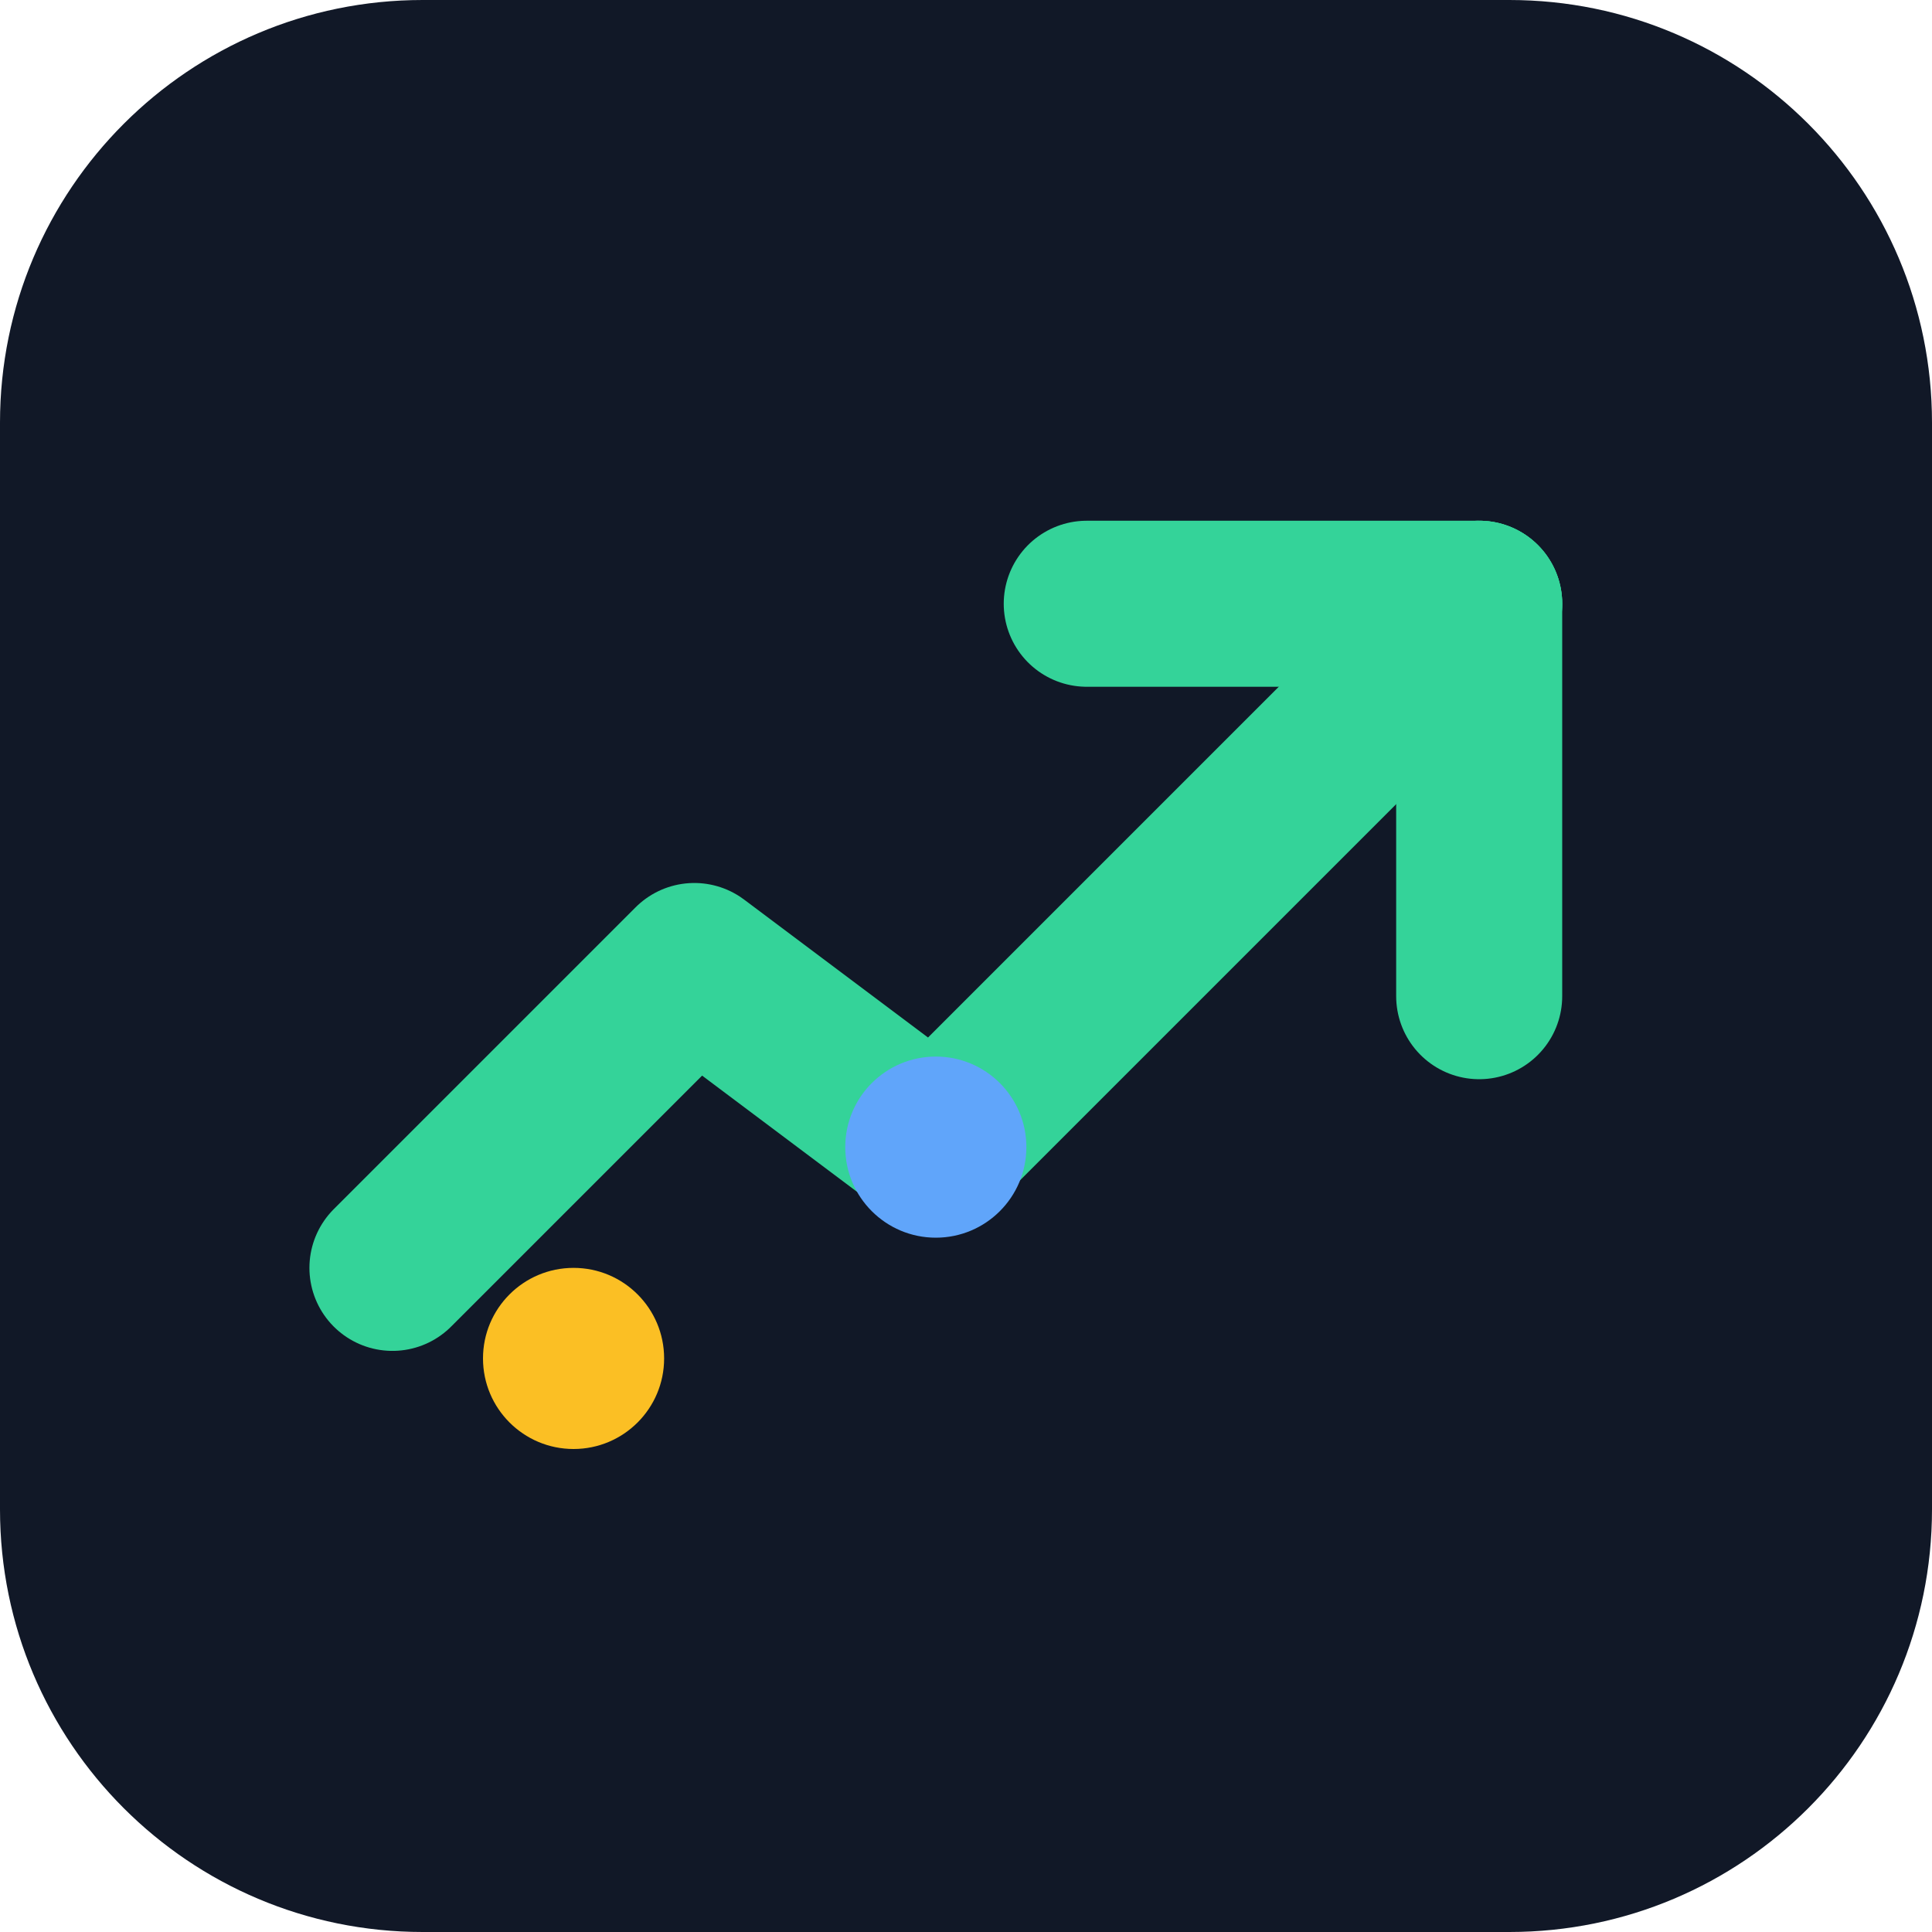
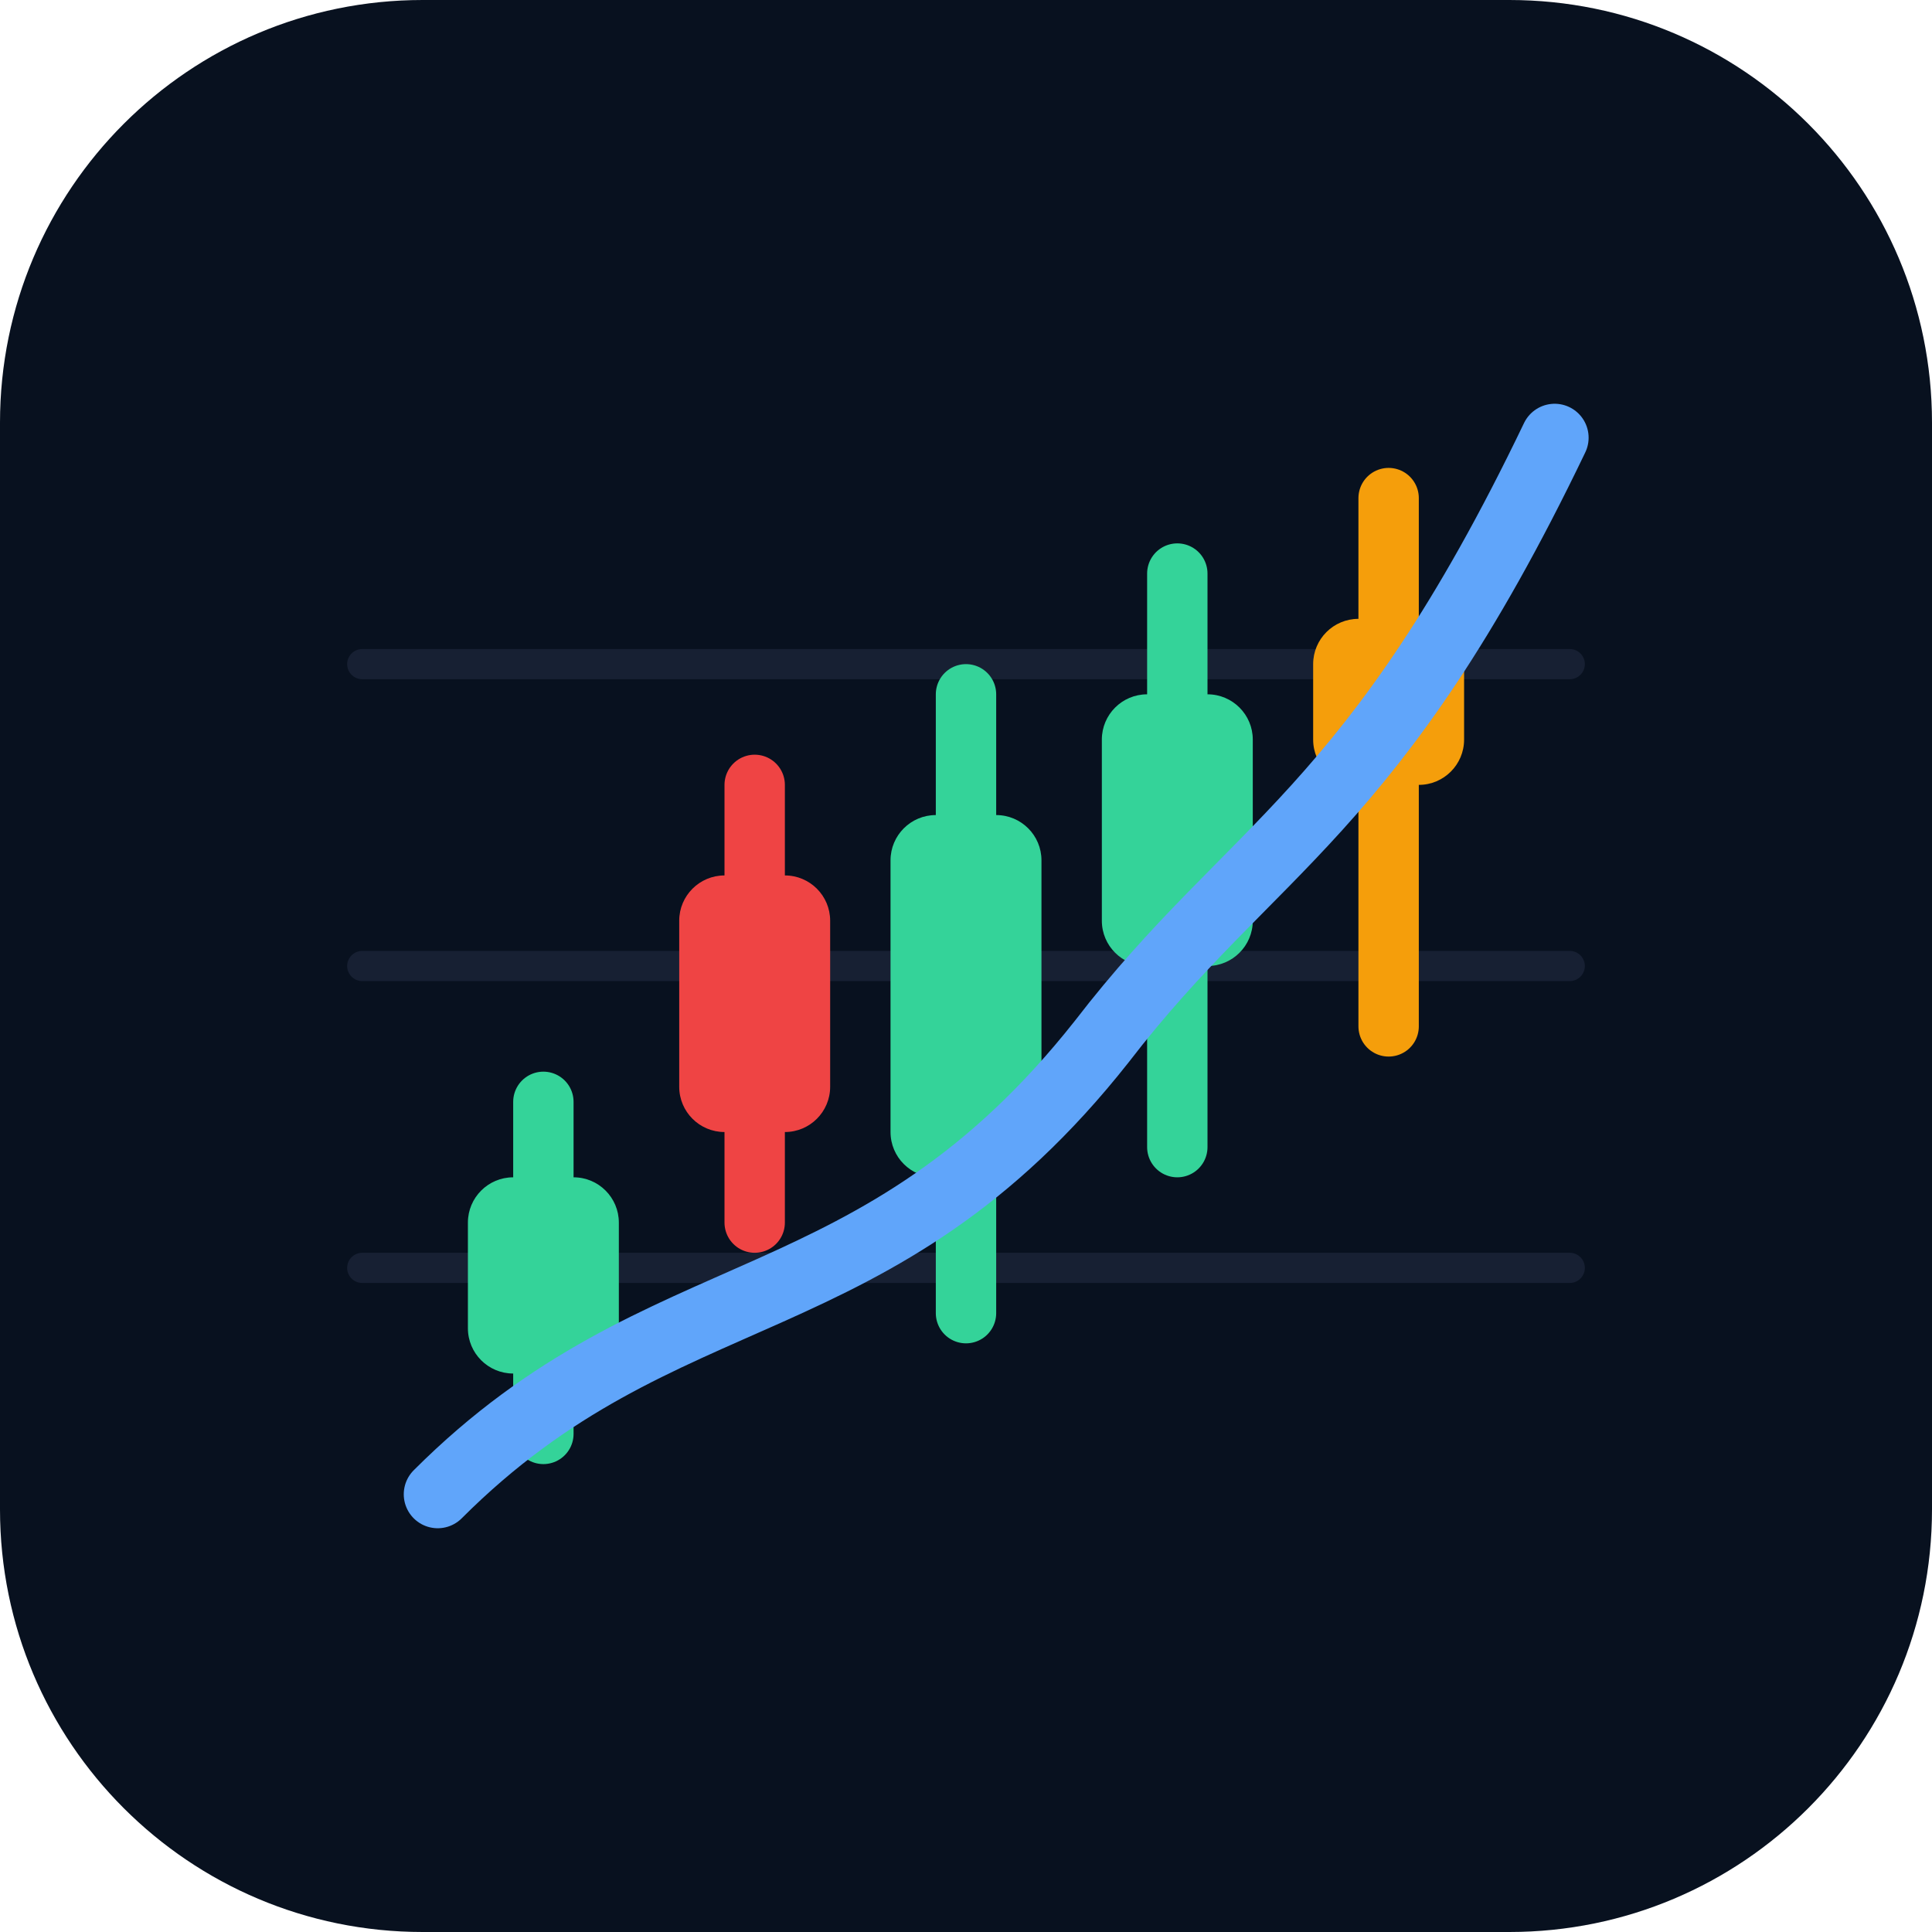
<svg xmlns="http://www.w3.org/2000/svg" width="512" height="512" viewBox="0 0 512 512" fill="none">
-   <rect width="512" height="512" rx="112" fill="#111827" />
-   <path d="M104 336L184 256L248 304L392 160" stroke="#34D399" stroke-width="44" stroke-linecap="round" stroke-linejoin="round" />
-   <path d="M392 160V264" stroke="#34D399" stroke-width="44" stroke-linecap="round" />
-   <path d="M288 160H392" stroke="#34D399" stroke-width="44" stroke-linecap="round" />
-   <circle cx="152" cy="360" r="24" fill="#FBBF24" />
-   <circle cx="248" cy="304" r="24" fill="#60A5FA" />
+   <rect width="512" height="512" rx="112" fill="#08111F" />
+   <path d="M96 176H416" stroke="#172033" stroke-width="8" stroke-linecap="round" />
+   <path d="M96 256H416" stroke="#172033" stroke-width="8" stroke-linecap="round" />
+   <path d="M96 336H416" stroke="#172033" stroke-width="8" stroke-linecap="round" />
+   <path d="M144 380V292" stroke="#34D399" stroke-width="16" stroke-linecap="round" />
+   <rect x="124" y="312" width="40" height="52" rx="12" fill="#34D399" />
+   <path d="M200 324V208" stroke="#EF4444" stroke-width="16" stroke-linecap="round" />
+   <rect x="180" y="232" width="40" height="68" rx="12" fill="#EF4444" />
+   <path d="M256 348V184" stroke="#34D399" stroke-width="16" stroke-linecap="round" />
+   <rect x="236" y="216" width="40" height="96" rx="12" fill="#34D399" />
+   <path d="M312 304V152" stroke="#34D399" stroke-width="16" stroke-linecap="round" />
+   <rect x="292" y="184" width="40" height="72" rx="12" fill="#34D399" />
+   <path d="M368 272V132" stroke="#F59E0B" stroke-width="16" stroke-linecap="round" />
+   <rect x="348" y="164" width="40" height="44" rx="12" fill="#F59E0B" />
+   <path d="M116 396C176 336 232 352 292 276C332 224 364 216 412 116" stroke="#60A5FA" stroke-width="18" stroke-linecap="round" stroke-linejoin="round" />
</svg>
